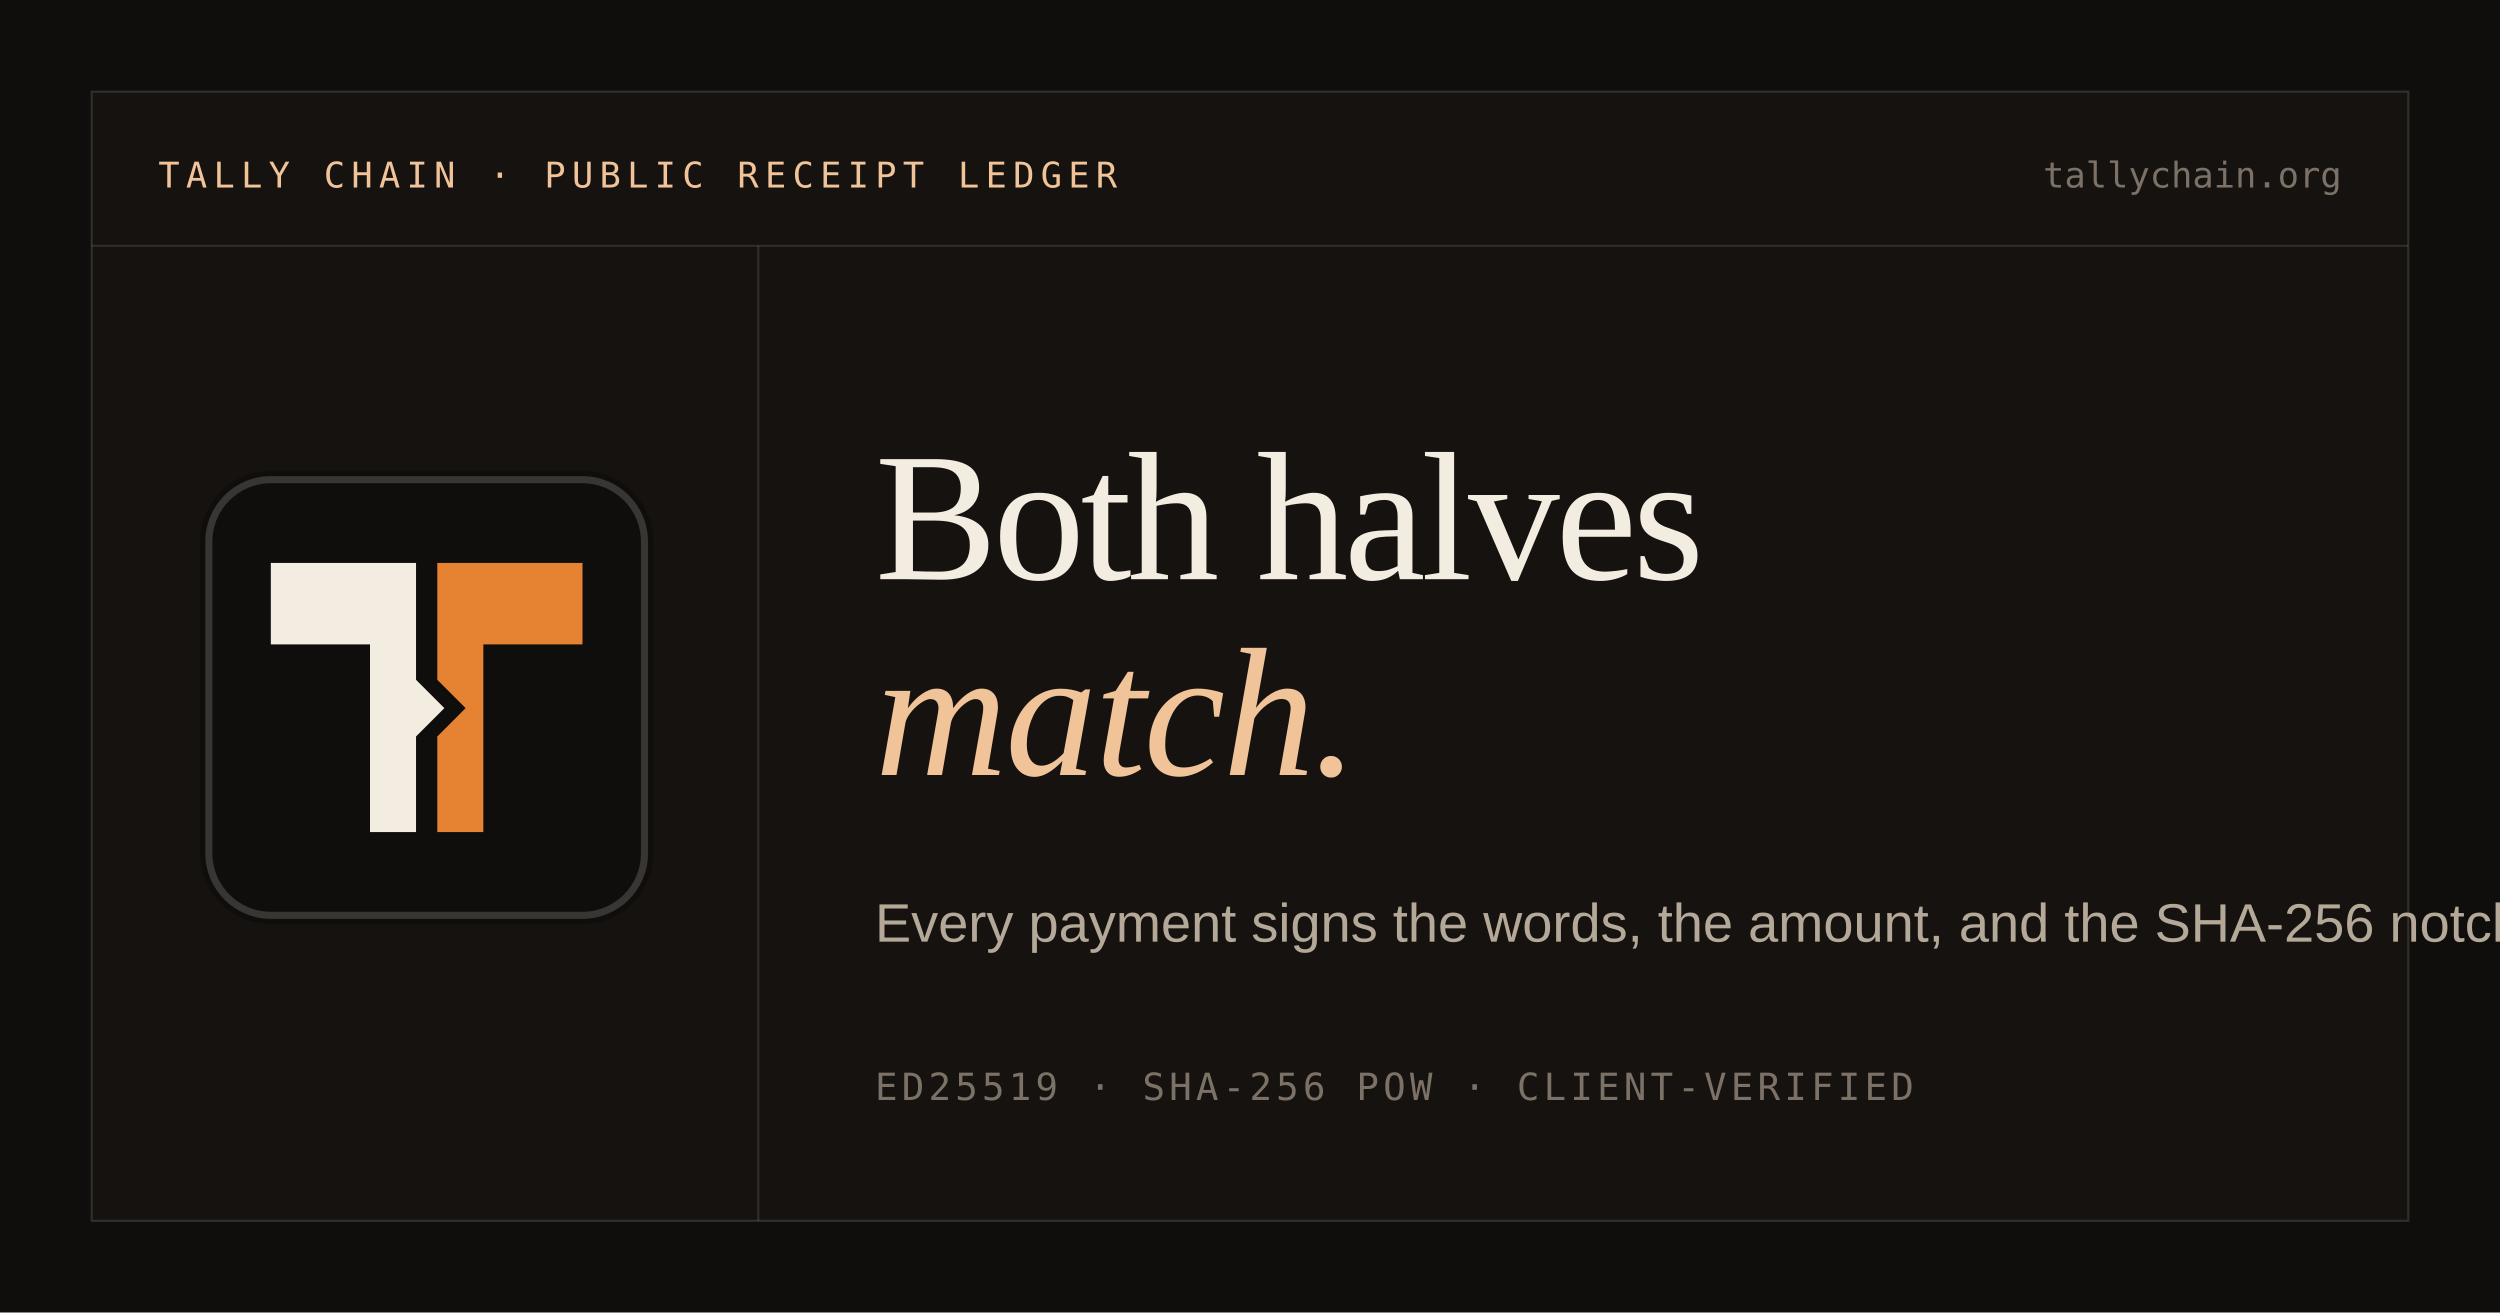
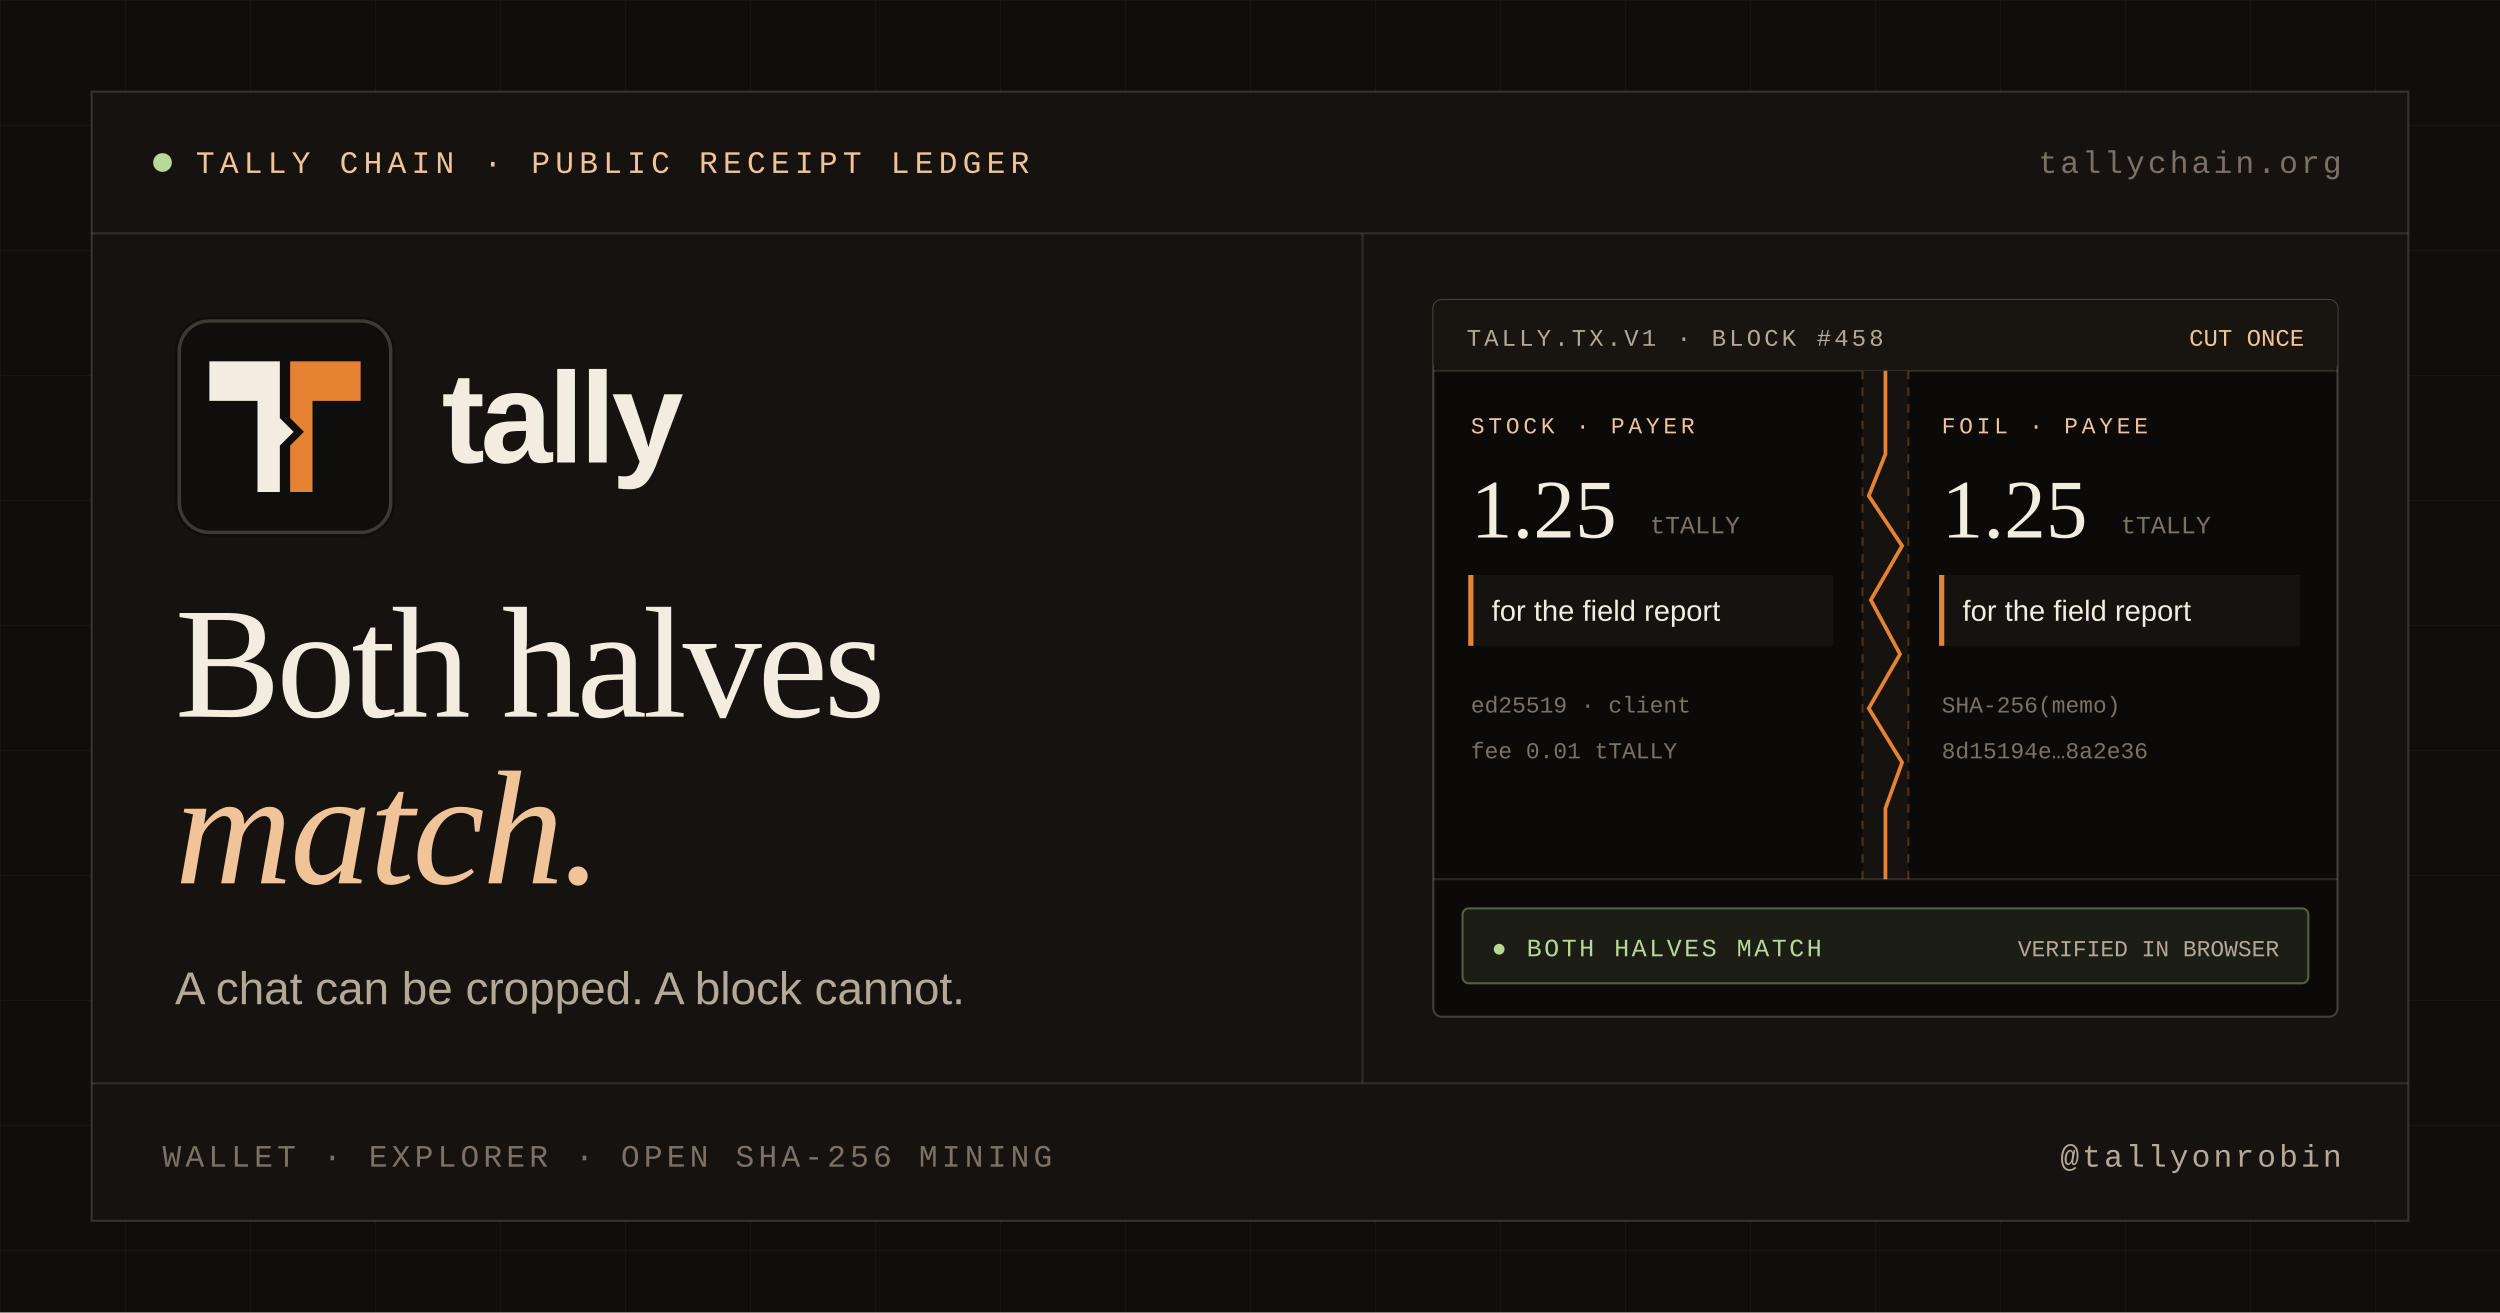
<svg xmlns="http://www.w3.org/2000/svg" width="1200" height="630" viewBox="0 0 1200 630">
+   <defs>
+     <pattern id="grid" width="60" height="60" patternUnits="userSpaceOnUse">
+       <path d="M 60 0 L 0 0 0 60" fill="none" stroke="#f3ece0" stroke-opacity=".035" stroke-width="1" />
+     </pattern>
+   </defs>
  <rect width="1200" height="630" fill="#100e0c" />
-   <rect x="44" y="44" width="1112" height="542" fill="#15120f" stroke="#f3ece0" stroke-opacity=".14" />
-   <line x1="44" y1="118" x2="1156" y2="118" stroke="#f3ece0" stroke-opacity=".12" />
-   <line x1="364" y1="118" x2="364" y2="586" stroke="#f3ece0" stroke-opacity=".12" />
-   <text x="76" y="90" font-family="Consolas, monospace" font-size="17" letter-spacing="3" fill="#f0c399">TALLY CHAIN · PUBLIC RECEIPT LEDGER</text>
-   <text x="1124" y="90" text-anchor="end" font-family="Consolas, monospace" font-size="17" fill="#7b7166">tallychain.org</text>
-   <g transform="translate(96 226) scale(3.4)">
+   <rect width="1200" height="630" fill="url(#grid)" />
+   <rect x="44" y="44" width="1112" height="542" fill="#15120f" stroke="#f3ece0" stroke-opacity=".16" />
+   <line x1="44" y1="112" x2="1156" y2="112" stroke="#f3ece0" stroke-opacity=".13" />
+   <line x1="44" y1="520" x2="1156" y2="520" stroke="#f3ece0" stroke-opacity=".13" />
+   <line x1="654" y1="112" x2="654" y2="520" stroke="#f3ece0" stroke-opacity=".13" />
+   <circle cx="78" cy="78" r="4.5" fill="#b8d897" />
+   <text x="94" y="83" font-family="Consolas, Courier New, monospace" font-size="15" letter-spacing="2.5" fill="#f0c399">TALLY CHAIN · PUBLIC RECEIPT LEDGER</text>
+   <text x="1124" y="83" text-anchor="end" font-family="Consolas, Courier New, monospace" font-size="15" letter-spacing="1.5" fill="#7b7166">tallychain.org</text>
+   <g transform="translate(84 152) scale(1.65)">
    <rect width="64" height="64" rx="10" fill="#100e0c" />
-     <rect x="1.25" y="1.25" width="61.5" height="61.5" rx="8.75" fill="none" stroke="#f3ece0" stroke-opacity=".18" />
+     <rect x="1.25" y="1.25" width="61.5" height="61.5" rx="8.75" fill="none" stroke="#f3ece0" stroke-opacity=".2" />
    <path d="M10 13H30.5V29.5L34.5 33.5L30.5 37.5V51H24V24.5H10Z" fill="#f3ece0" />
    <path d="M33.5 13H54V24.5H40V51H33.5V37.5L37.5 33.5L33.5 29.5Z" fill="#e58333" />
  </g>
-   <text x="420" y="278" font-family="Georgia, Times New Roman, serif" font-size="88" fill="#f3ece0" letter-spacing="-2">Both halves</text>
-   <text x="420" y="372" font-family="Georgia, Times New Roman, serif" font-style="italic" font-size="88" fill="#f0c399" letter-spacing="-1">match.</text>
-   <text x="420" y="452" font-family="Segoe UI, Arial, sans-serif" font-size="26" fill="#b4a898">Every payment signs the words, the amount, and the SHA-256 notch.</text>
-   <text x="420" y="528" font-family="Consolas, monospace" font-size="18" letter-spacing="2" fill="#7b7166">ED25519 · SHA-256 POW · CLIENT-VERIFIED</text>
+   <text x="212" y="222" font-family="Segoe UI, Arial, sans-serif" font-weight="600" font-size="62" fill="#f3ece0" letter-spacing="-2">tally</text>
+   <text x="84" y="344" font-family="Georgia, Times New Roman, serif" font-size="76" fill="#f3ece0" letter-spacing="-2">Both halves</text>
+   <text x="84" y="424" font-family="Georgia, Times New Roman, serif" font-style="italic" font-size="78" fill="#f0c399" letter-spacing="-1">match.</text>
+   <text x="84" y="482" font-family="Segoe UI, Arial, sans-serif" font-size="22" fill="#b4a898">A chat can be cropped. A block cannot.</text>
+   <g transform="translate(688 144)">
+     <rect width="434" height="344" rx="4" fill="#0b0a08" stroke="#f3ece0" stroke-opacity=".22" />
+     <rect width="434" height="34" rx="4" fill="#181410" />
+     <line x1="0" y1="34" x2="434" y2="34" stroke="#f3ece0" stroke-opacity=".13" />
+     <text x="16" y="22" font-family="Consolas, Courier New, monospace" font-size="11.5" letter-spacing="1.5" fill="#b4a898">TALLY.TX.V1 · BLOCK #458</text>
+     <text x="418" y="22" text-anchor="end" font-family="Consolas, Courier New, monospace" font-size="11.5" fill="#f0c399">CUT ONCE</text>
+     <text x="18" y="64" font-family="Consolas, Courier New, monospace" font-size="11" letter-spacing="1.8" fill="#f0c399">STOCK · PAYER</text>
+     <text x="18" y="114" font-family="Georgia, Times New Roman, serif" font-size="40" fill="#f3ece0">1.25</text>
+     <text x="104" y="112" font-family="Consolas, Courier New, monospace" font-size="12" fill="#7b7166">tTALLY</text>
+     <rect x="18" y="132" width="174" height="34" fill="#15120f" />
+     <line x1="18" y1="132" x2="18" y2="166" stroke="#e58333" stroke-width="2.5" />
+     <text x="28" y="154" font-family="Segoe UI, Arial, sans-serif" font-size="14" fill="#f3ece0">for the field report</text>
+     <text x="18" y="198" font-family="Consolas, Courier New, monospace" font-size="11" fill="#7b7166">ed25519 · client</text>
+     <text x="18" y="220" font-family="Consolas, Courier New, monospace" font-size="11" fill="#7b7166">fee 0.01 tTALLY</text>
+     <rect x="206" y="34" width="22" height="244" fill="#15120f" />
+     <line x1="206" y1="34" x2="206" y2="278" stroke="#e58333" stroke-opacity=".3" stroke-dasharray="4 4" />
+     <line x1="228" y1="34" x2="228" y2="278" stroke="#e58333" stroke-opacity=".3" stroke-dasharray="4 4" />
+     <path d="M217 34 L217 74 L209 94 L225 118 L210 144 L224 170 L209 196 L225 222 L217 244 L217 278" fill="none" stroke="#e58333" stroke-width="1.8" />
+     <text x="244" y="64" font-family="Consolas, Courier New, monospace" font-size="11" letter-spacing="1.8" fill="#f0c399">FOIL · PAYEE</text>
+     <text x="244" y="114" font-family="Georgia, Times New Roman, serif" font-size="40" fill="#f3ece0">1.25</text>
+     <text x="330" y="112" font-family="Consolas, Courier New, monospace" font-size="12" fill="#7b7166">tTALLY</text>
+     <rect x="244" y="132" width="172" height="34" fill="#15120f" />
+     <line x1="244" y1="132" x2="244" y2="166" stroke="#e58333" stroke-width="2.5" />
+     <text x="254" y="154" font-family="Segoe UI, Arial, sans-serif" font-size="14" fill="#f3ece0">for the field report</text>
+     <text x="244" y="198" font-family="Consolas, Courier New, monospace" font-size="11" fill="#7b7166">SHA-256(memo)</text>
+     <text x="244" y="220" font-family="Consolas, Courier New, monospace" font-size="11" fill="#7b7166">8d15194e…8a2e36</text>
+     <line x1="0" y1="278" x2="434" y2="278" stroke="#f3ece0" stroke-opacity=".13" />
+     <rect x="14" y="292" width="406" height="36" rx="3" fill="#b8d897" fill-opacity=".1" stroke="#b8d897" stroke-opacity=".38" />
+     <text x="28" y="315" font-family="Consolas, Courier New, monospace" font-size="12" letter-spacing="1.2" fill="#b8d897">● BOTH HALVES MATCH</text>
+     <text x="406" y="315" text-anchor="end" font-family="Consolas, Courier New, monospace" font-size="11" fill="#b4a898">VERIFIED IN BROWSER</text>
+   </g>
+   <text x="78" y="560" font-family="Consolas, Courier New, monospace" font-size="15" letter-spacing="2" fill="#7b7166">WALLET · EXPLORER · OPEN SHA-256 MINING</text>
+   <text x="1124" y="560" text-anchor="end" font-family="Consolas, Courier New, monospace" font-size="15" letter-spacing="1.5" fill="#b4a898">@tallyonrobin</text>
</svg>
